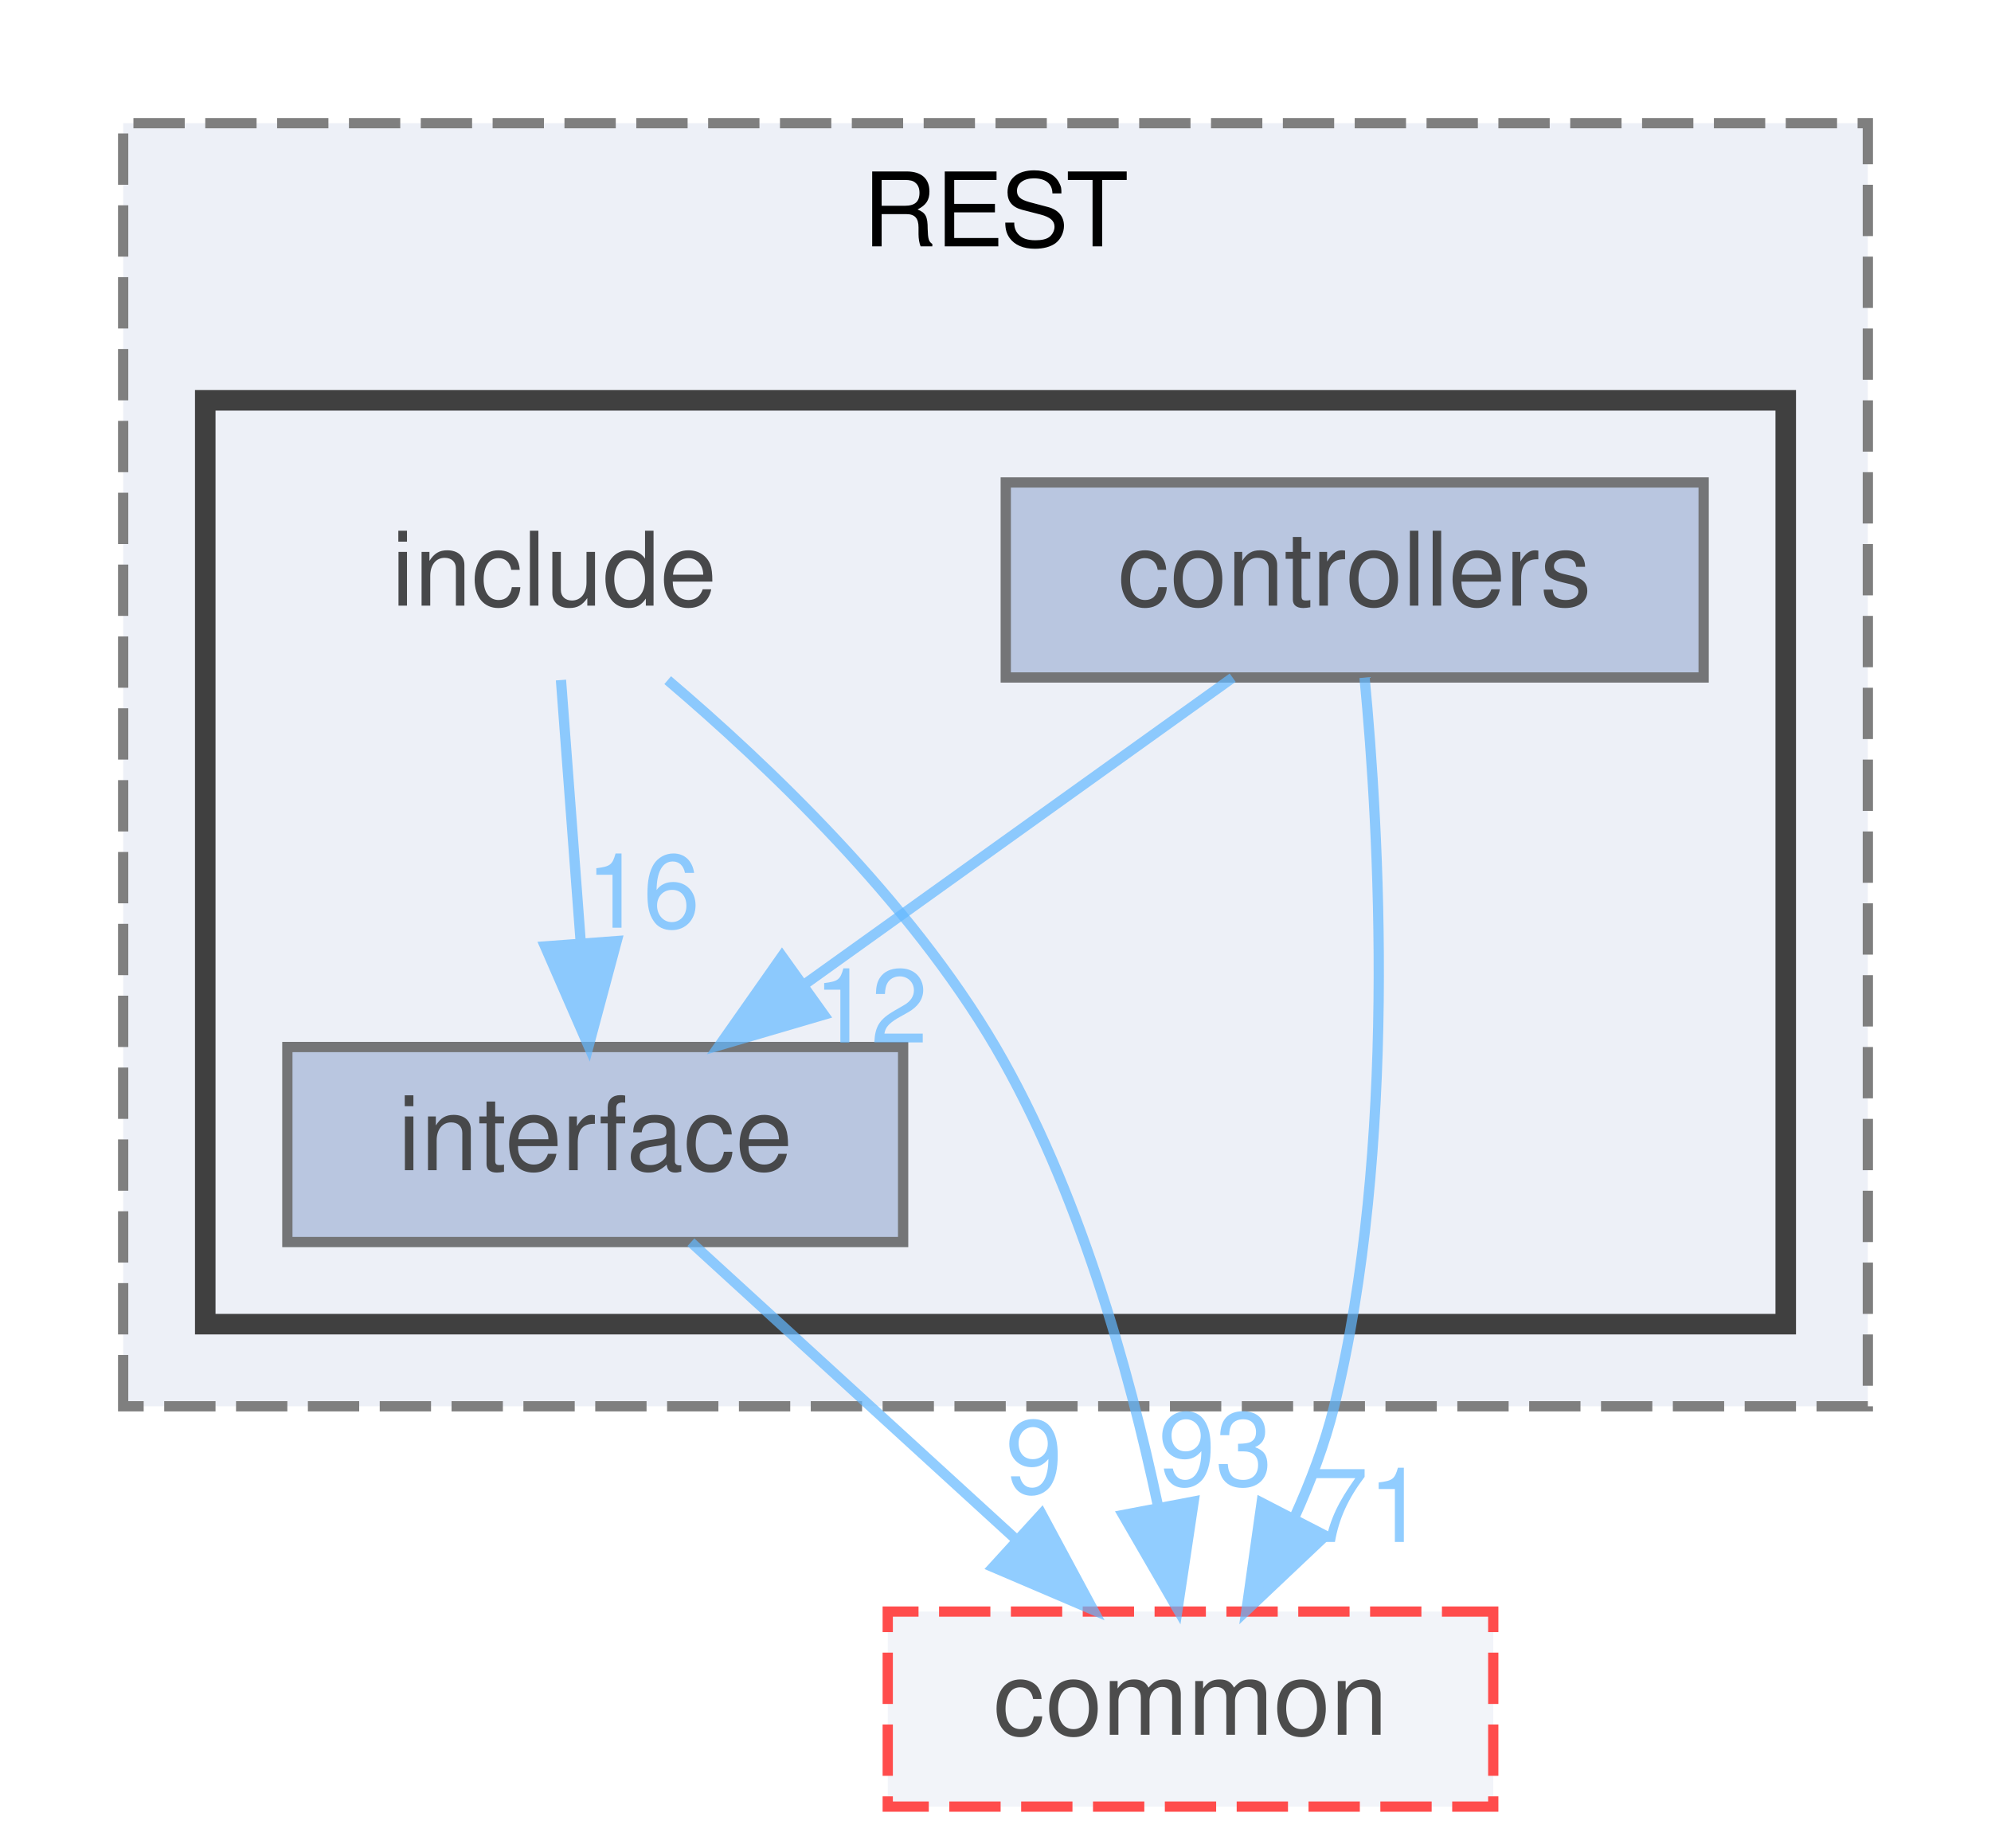
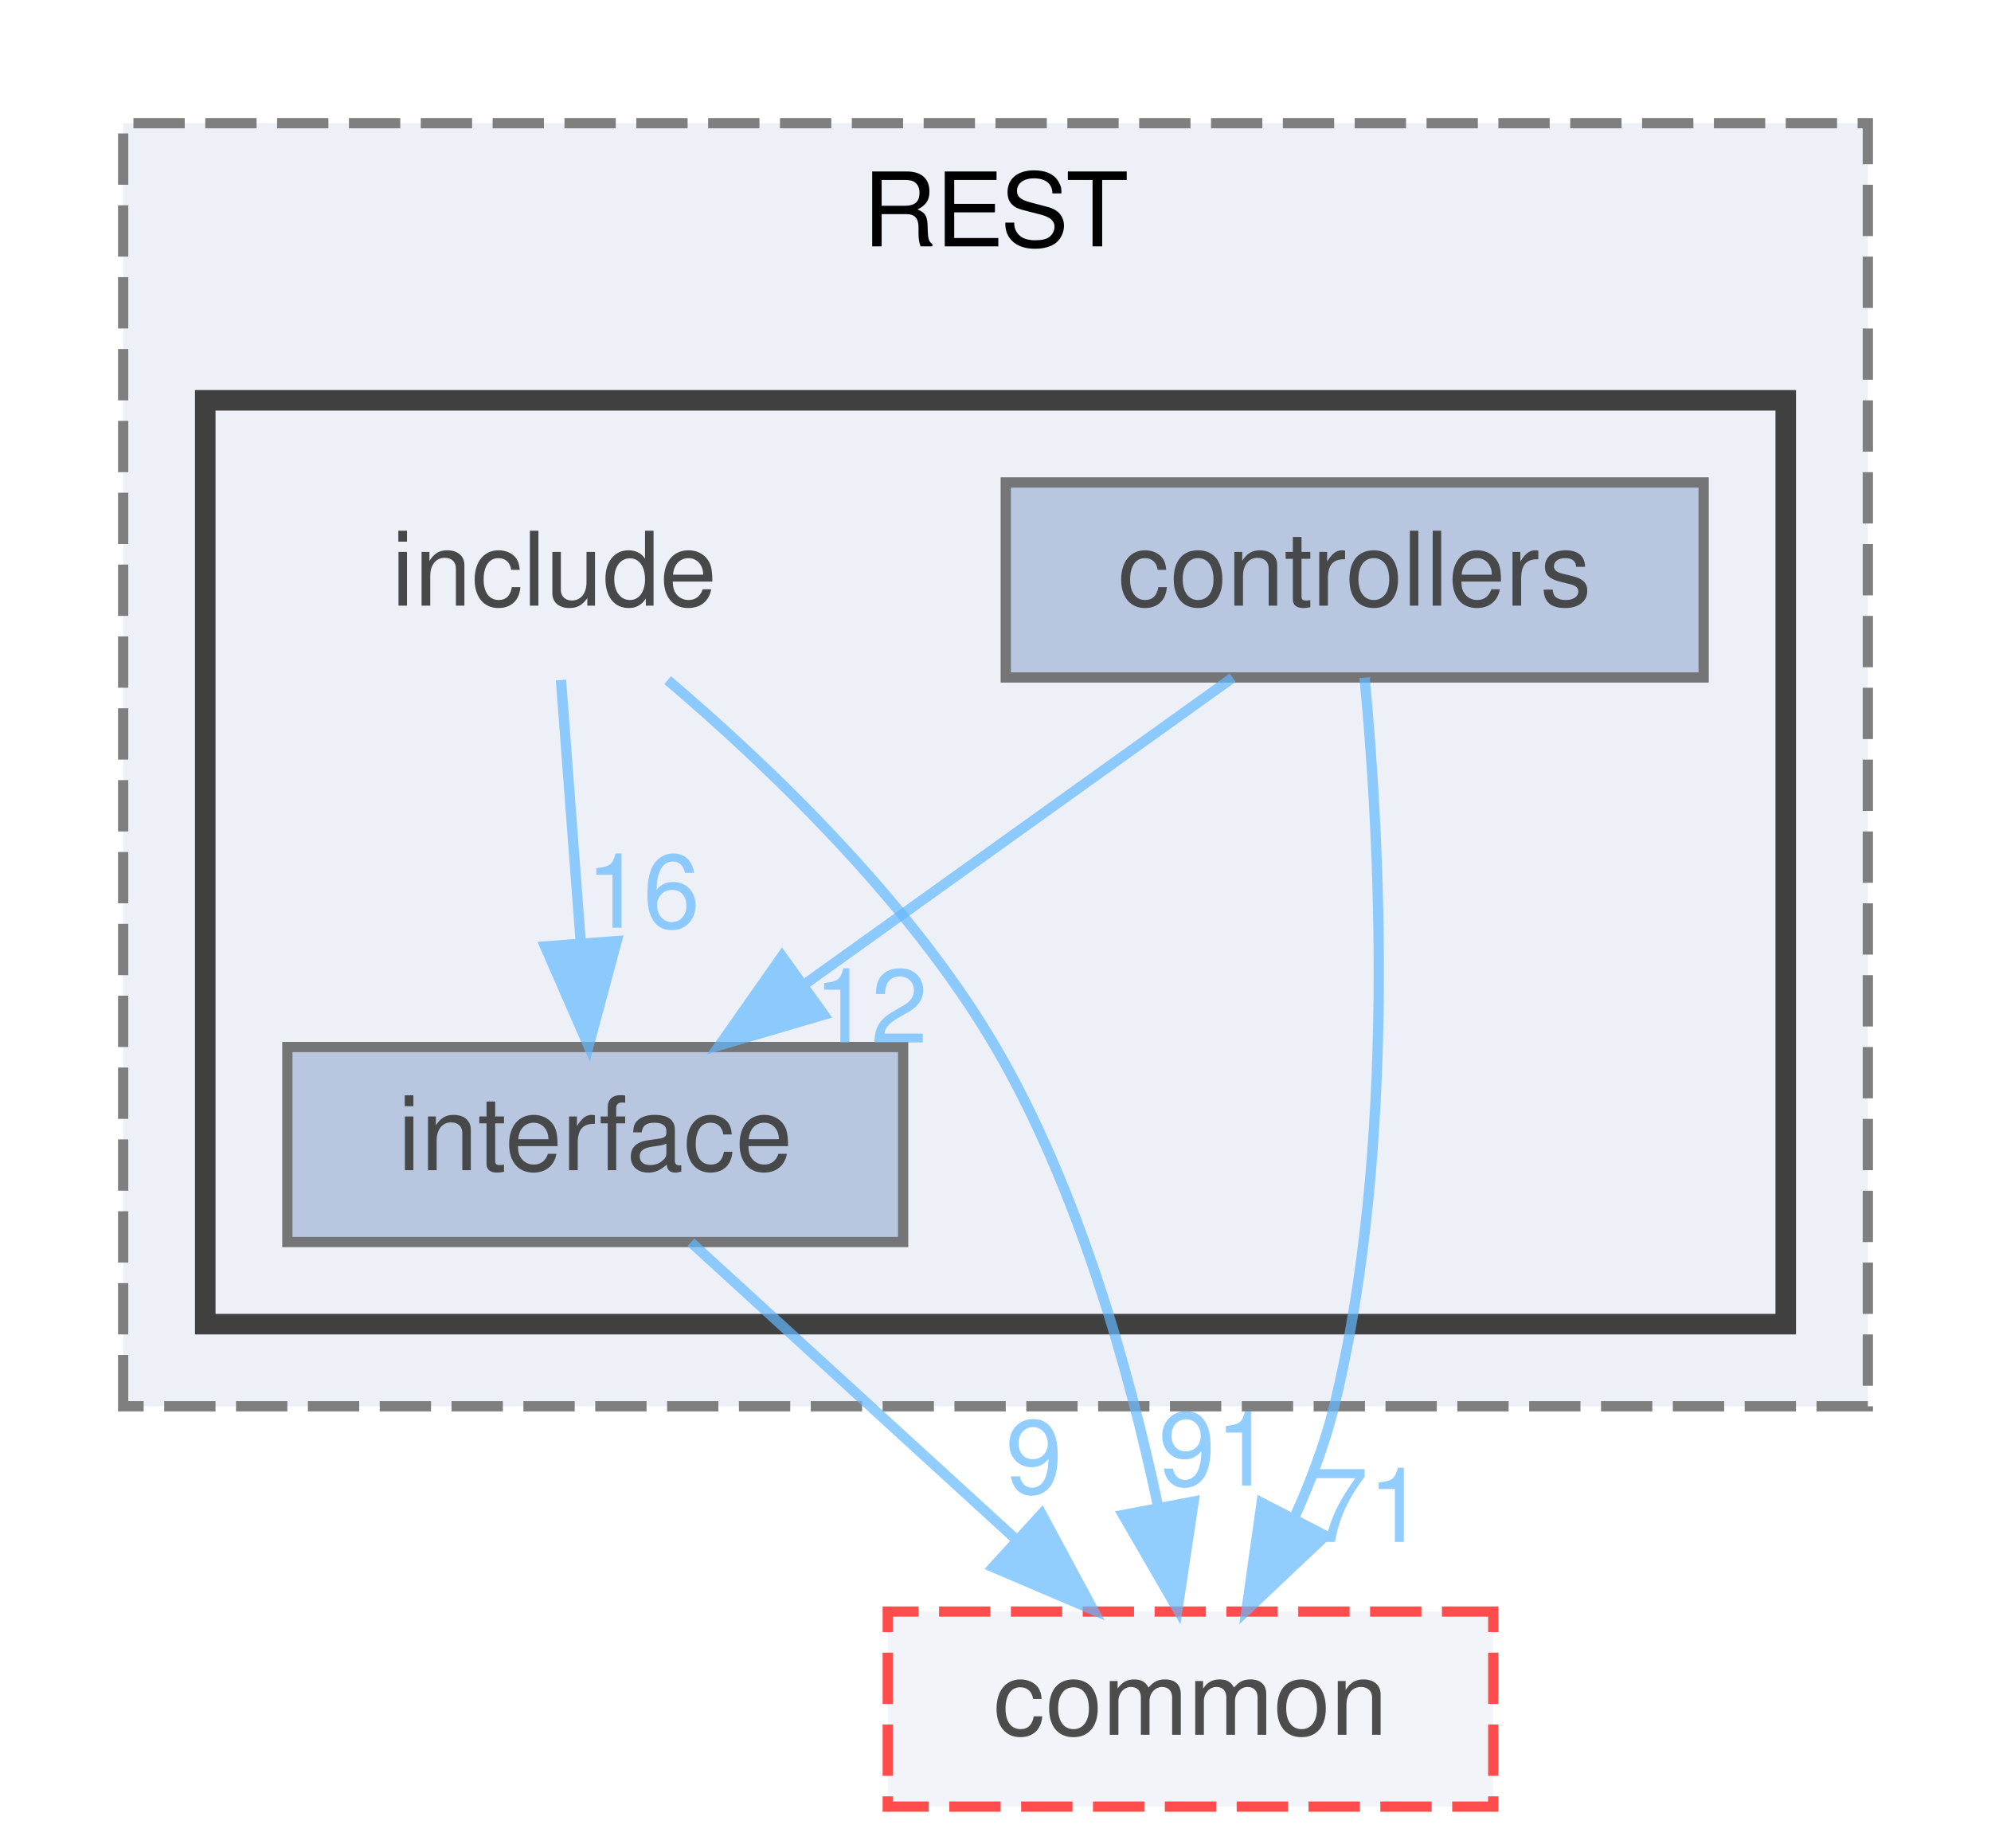
<svg xmlns="http://www.w3.org/2000/svg" xmlns:xlink="http://www.w3.org/1999/xlink" width="194pt" height="180pt" viewBox="0.00 0.00 194.00 180.00">
  <svg id="main" version="1.1" xml:space="preserve">
    <style type="text/css">
.node, .edge {opacity: 0.7;}
.node.selected, .edge.selected {opacity: 1;}
.edge:hover path { stroke: red; }
.edge:hover polygon { stroke: red; fill: red; }
</style>
    <svg id="graph" class="graph">
      <g id="graph0" class="graph" transform="scale(1 1) rotate(0) translate(4 176)">
        <g id="clust1" class="cluster">
          <g id="a_clust1">
            <a xlink:href="dir_499586737141bee5d3e434e54e79097b.html" target="_top" xlink:title="REST">
              <polygon fill="#edf0f7" stroke="#7f7f7f" stroke-dasharray="5,2" points="8,-39 8,-164 178,-164 178,-39 8,-39" />
              <text text-anchor="middle" x="93" y="-152" font-family="Helvetica,sans-Serif" font-size="10.00">REST</text>
            </a>
          </g>
        </g>
        <g id="clust2" class="cluster">
          <g id="a_clust2">
            <a xlink:href="dir_289adc1deaefeb3f2303b552e7e77922.html" target="_top">
              <polygon fill="#edf0f7" stroke="#404040" stroke-width="2" points="16,-47 16,-137 170,-137 170,-47 16,-47" />
            </a>
          </g>
        </g>
        <g id="node1" class="node">
          <text text-anchor="middle" x="50" y="-117" font-family="Helvetica,sans-Serif" font-size="10.00">include</text>
        </g>
        <g id="node3" class="node">
          <g id="a_node3">
            <a xlink:href="dir_1df3d5d21152550c6725e433ad08eccb.html" target="_top" xlink:title="interface">
              <polygon fill="#a2b4d6" stroke="#404040" points="84,-74 24,-74 24,-55 84,-55 84,-74" />
              <text text-anchor="middle" x="54" y="-62" font-family="Helvetica,sans-Serif" font-size="10.00">interface</text>
            </a>
          </g>
        </g>
        <g id="edge1" class="edge">
          <g id="a_edge1">
            <a xlink:href="dir_000009_000011.html" target="_top">
              <path fill="none" stroke="#63b8ff" d="M50.66,-109.75C51.18,-102.8 51.94,-92.85 52.59,-84.13" />
              <polygon fill="#63b8ff" stroke="#63b8ff" points="56.09,-84.32 53.35,-74.09 49.11,-83.8 56.09,-84.32" />
            </a>
          </g>
          <g id="a_edge1-headlabel">
            <a xlink:href="dir_000009_000011.html" target="_top" xlink:title="16">
              <text text-anchor="middle" x="58.65" y="-85.62" font-family="Helvetica,sans-Serif" font-size="10.00" fill="#63b8ff">16</text>
            </a>
          </g>
        </g>
        <g id="node4" class="node">
          <g id="a_node4">
            <a xlink:href="dir_6b87f921a51f760acf501150831df4b5.html" target="_top" xlink:title="common">
              <polygon fill="#edf0f7" stroke="red" stroke-dasharray="5,2" points="141.5,-19 82.5,-19 82.5,0 141.5,0 141.5,-19" />
              <text text-anchor="middle" x="112" y="-7" font-family="Helvetica,sans-Serif" font-size="10.00">common</text>
            </a>
          </g>
        </g>
        <g id="edge2" class="edge">
          <g id="a_edge2">
            <a xlink:href="dir_000009_000000.html" target="_top">
              <path fill="none" stroke="#63b8ff" d="M61.06,-109.74C70.78,-101.48 84.64,-88.28 93,-74 101.09,-60.17 106,-42.61 108.8,-29.45" />
              <polygon fill="#63b8ff" stroke="#63b8ff" points="112.31,-29.72 110.74,-19.24 105.43,-28.41 112.31,-29.72" />
            </a>
          </g>
          <g id="a_edge2-headlabel">
-             <a xlink:href="dir_000009_000000.html" target="_top" xlink:title="93">
-               <text text-anchor="middle" x="114.43" y="-31.28" font-family="Helvetica,sans-Serif" font-size="10.00" fill="#63b8ff">93</text>
+             <a xlink:href="dir_000009_000000.html" target="_top" xlink:title="91">
+               <text text-anchor="middle" x="114.43" y="-31.28" font-family="Helvetica,sans-Serif" font-size="10.00" fill="#63b8ff">91</text>
            </a>
          </g>
        </g>
        <g id="node2" class="node">
          <g id="a_node2">
            <a xlink:href="dir_b53d663f71ce77f01593ad051de20c34.html" target="_top" xlink:title="controllers">
              <polygon fill="#a2b4d6" stroke="#404040" points="162,-129 94,-129 94,-110 162,-110 162,-129" />
              <text text-anchor="middle" x="128" y="-117" font-family="Helvetica,sans-Serif" font-size="10.00">controllers</text>
            </a>
          </g>
        </g>
        <g id="edge3" class="edge">
          <g id="a_edge3">
            <a xlink:href="dir_000003_000011.html" target="_top">
              <path fill="none" stroke="#63b8ff" d="M116.11,-109.98C104.85,-101.92 87.71,-89.65 74.29,-80.03" />
              <polygon fill="#63b8ff" stroke="#63b8ff" points="76.27,-77.15 66.11,-74.17 72.2,-82.84 76.27,-77.15" />
            </a>
          </g>
          <g id="a_edge3-headlabel">
            <a xlink:href="dir_000003_000011.html" target="_top" xlink:title="12">
              <text text-anchor="middle" x="80.85" y="-74.43" font-family="Helvetica,sans-Serif" font-size="10.00" fill="#63b8ff">12</text>
            </a>
          </g>
        </g>
        <g id="edge4" class="edge">
          <g id="a_edge4">
            <a xlink:href="dir_000003_000000.html" target="_top">
              <path fill="none" stroke="#63b8ff" d="M128.96,-109.99C130.37,-95.27 132.19,-64.21 126,-39 125.1,-35.36 123.7,-31.64 122.11,-28.14" />
              <polygon fill="#63b8ff" stroke="#63b8ff" points="125.15,-26.39 117.45,-19.11 118.93,-29.6 125.15,-26.39" />
            </a>
          </g>
          <g id="a_edge4-headlabel">
            <a xlink:href="dir_000003_000000.html" target="_top" xlink:title="71">
              <text text-anchor="middle" x="129.32" y="-25.78" font-family="Helvetica,sans-Serif" font-size="10.00" fill="#63b8ff">71</text>
            </a>
          </g>
        </g>
        <g id="edge5" class="edge">
          <g id="a_edge5">
            <a xlink:href="dir_000011_000000.html" target="_top">
              <path fill="none" stroke="#63b8ff" d="M63.32,-54.98C71.81,-47.23 84.56,-35.58 94.88,-26.14" />
              <polygon fill="#63b8ff" stroke="#63b8ff" points="97.49,-28.5 102.51,-19.17 92.77,-23.33 97.49,-28.5" />
            </a>
          </g>
          <g id="a_edge5-headlabel">
            <a xlink:href="dir_000011_000000.html" target="_top" xlink:title="9">
              <text text-anchor="middle" x="96.75" y="-30.52" font-family="Helvetica,sans-Serif" font-size="10.00" fill="#63b8ff">9</text>
            </a>
          </g>
        </g>
      </g>
    </svg>
  </svg>
  <style type="text/css">

[data-mouse-over-selected='false'] { opacity: 0.7; }
[data-mouse-over-selected='true']  { opacity: 1.0; }

</style>
</svg>
